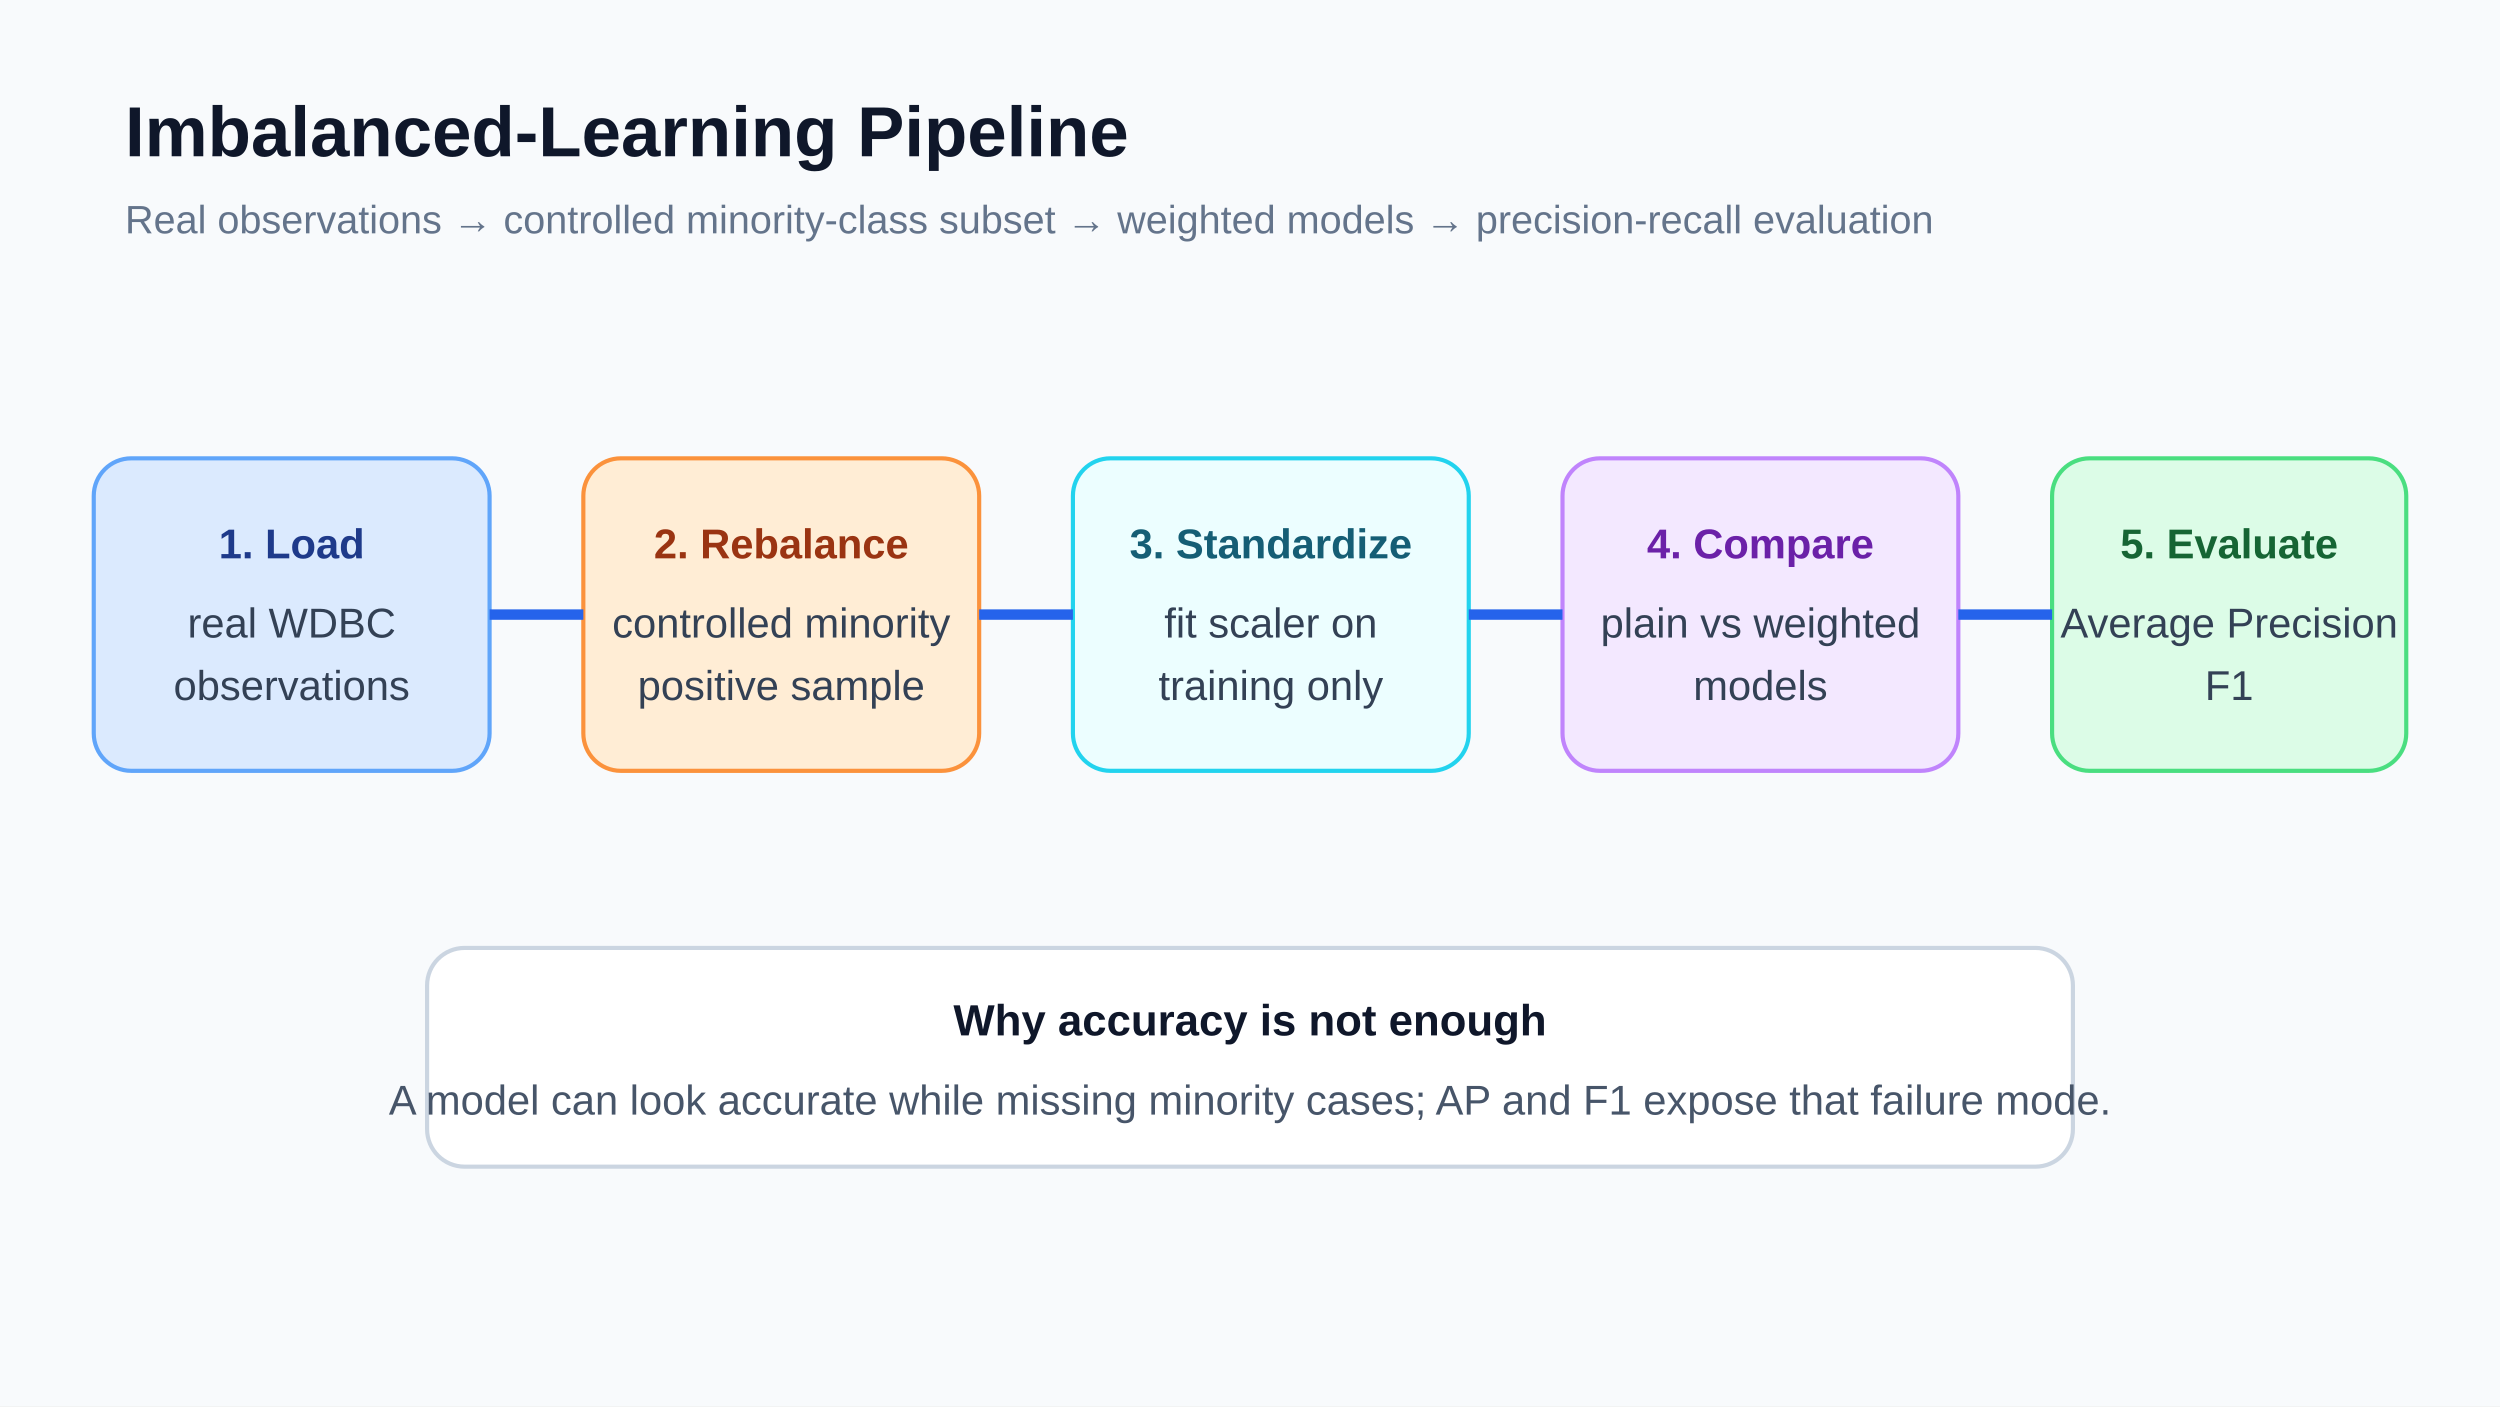
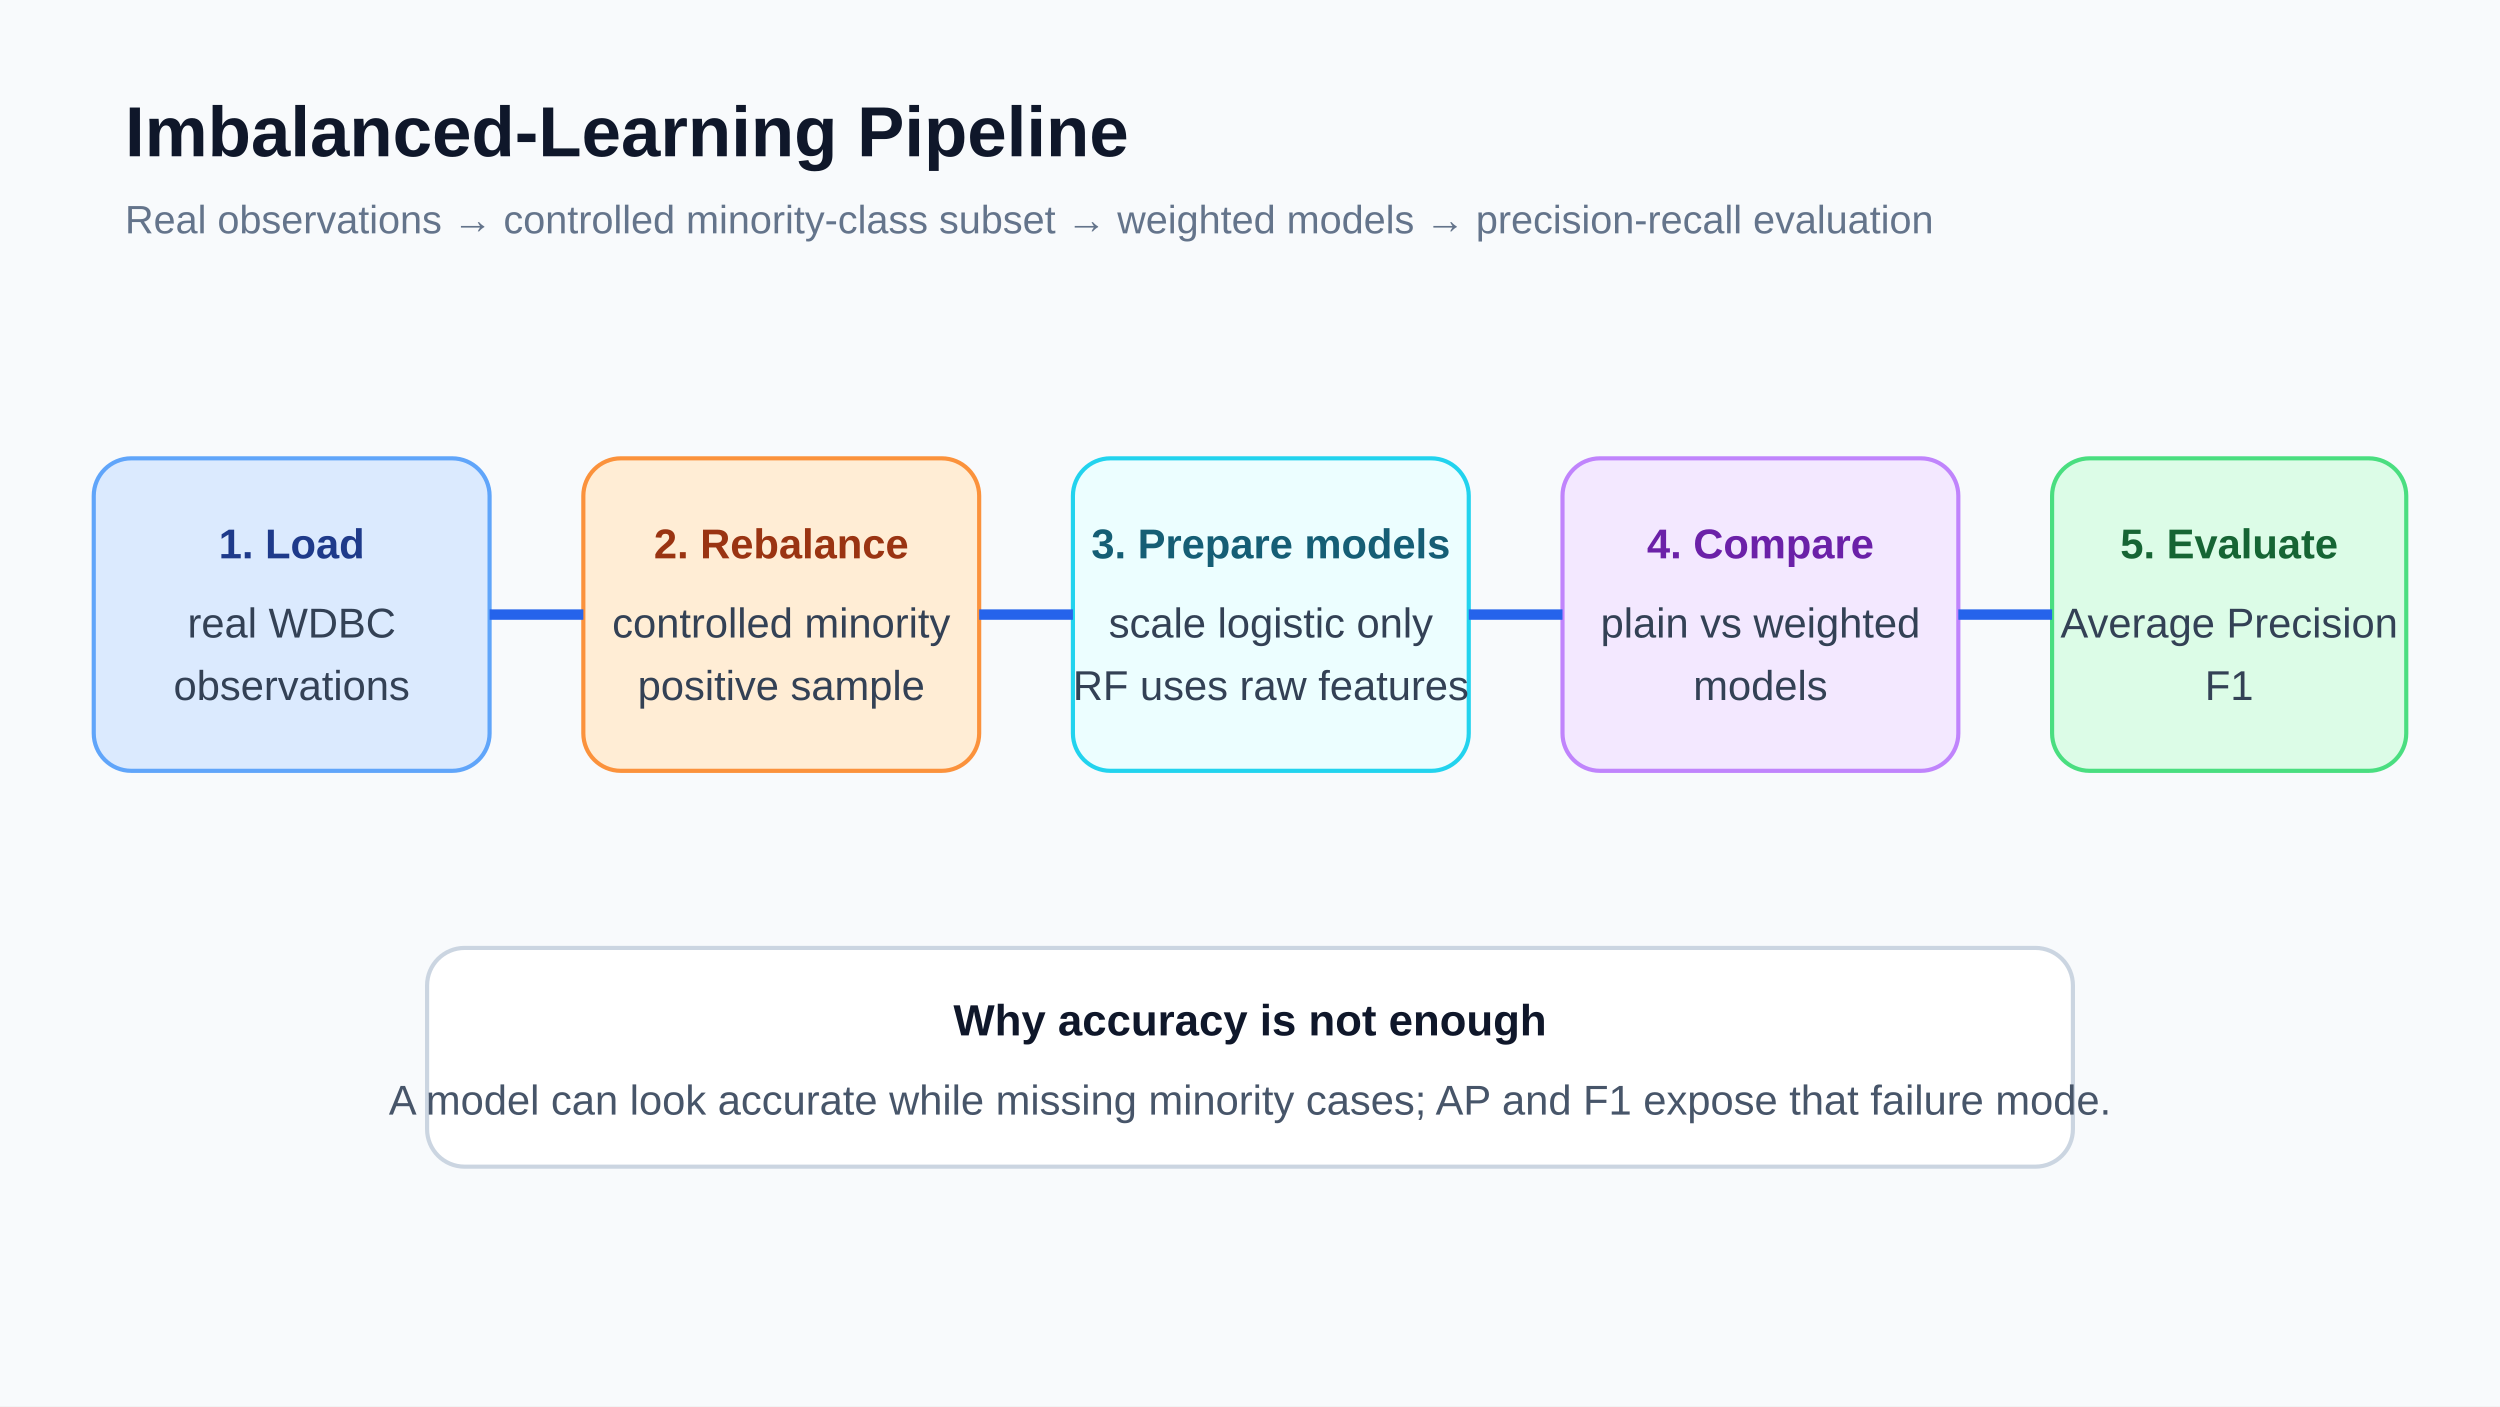
<svg xmlns="http://www.w3.org/2000/svg" width="1200" height="675">
  <rect width="1200" height="675" fill="#f8fafc" />
  <text x="60" y="75" font-family="Arial" font-size="34" font-weight="700" fill="#0f172a">Imbalanced-Learning Pipeline</text>
  <text x="60" y="112" font-family="Arial" font-size="19" fill="#64748b">Real observations → controlled minority-class subset → weighted models → precision-recall evaluation</text>
  <g font-family="Arial" font-size="20" text-anchor="middle">
    <rect x="45" y="220" width="190" height="150" rx="18" fill="#dbeafe" stroke="#60a5fa" stroke-width="2" />
    <text x="140" y="268" fill="#1e3a8a" font-weight="700">1. Load</text>
    <text x="140" y="306" fill="#334155">real WDBC</text>
    <text x="140" y="336" fill="#334155">observations</text>
    <rect x="280" y="220" width="190" height="150" rx="18" fill="#ffedd5" stroke="#fb923c" stroke-width="2" />
    <text x="375" y="268" fill="#9a3412" font-weight="700">2. Rebalance</text>
    <text x="375" y="306" fill="#334155">controlled minority</text>
    <text x="375" y="336" fill="#334155">positive sample</text>
    <rect x="515" y="220" width="190" height="150" rx="18" fill="#ecfeff" stroke="#22d3ee" stroke-width="2" />
-     <text x="610" y="268" fill="#155e75" font-weight="700">3. Standardize</text>
-     <text x="610" y="306" fill="#334155">fit scaler on</text>
-     <text x="610" y="336" fill="#334155">training only</text>
+     <text x="610" y="268" fill="#155e75" font-weight="700">3. Prepare models</text>
+     <text x="610" y="306" fill="#334155">scale logistic only</text>
+     <text x="610" y="336" fill="#334155">RF uses raw features</text>
    <rect x="750" y="220" width="190" height="150" rx="18" fill="#f3e8ff" stroke="#c084fc" stroke-width="2" />
    <text x="845" y="268" fill="#6b21a8" font-weight="700">4. Compare</text>
    <text x="845" y="306" fill="#334155">plain vs weighted</text>
    <text x="845" y="336" fill="#334155">models</text>
    <rect x="985" y="220" width="170" height="150" rx="18" fill="#dcfce7" stroke="#4ade80" stroke-width="2" />
    <text x="1070" y="268" fill="#166534" font-weight="700">5. Evaluate</text>
    <text x="1070" y="306" fill="#334155">Average Precision</text>
    <text x="1070" y="336" fill="#334155">F1</text>
  </g>
  <g stroke="#2563eb" stroke-width="5">
    <path d="M235 295 H280" />
    <path d="M470 295 H515" />
    <path d="M705 295 H750" />
    <path d="M940 295 H985" />
  </g>
  <rect x="205" y="455" width="790" height="105" rx="18" fill="#fff" stroke="#cbd5e1" stroke-width="2" />
  <text x="600" y="497" text-anchor="middle" font-family="Arial" font-size="21" font-weight="700" fill="#0f172a">Why accuracy is not enough</text>
  <text x="600" y="535" text-anchor="middle" font-family="Arial" font-size="20" fill="#475569">A model can look accurate while missing minority cases; AP and F1 expose that failure mode.</text>
</svg>
